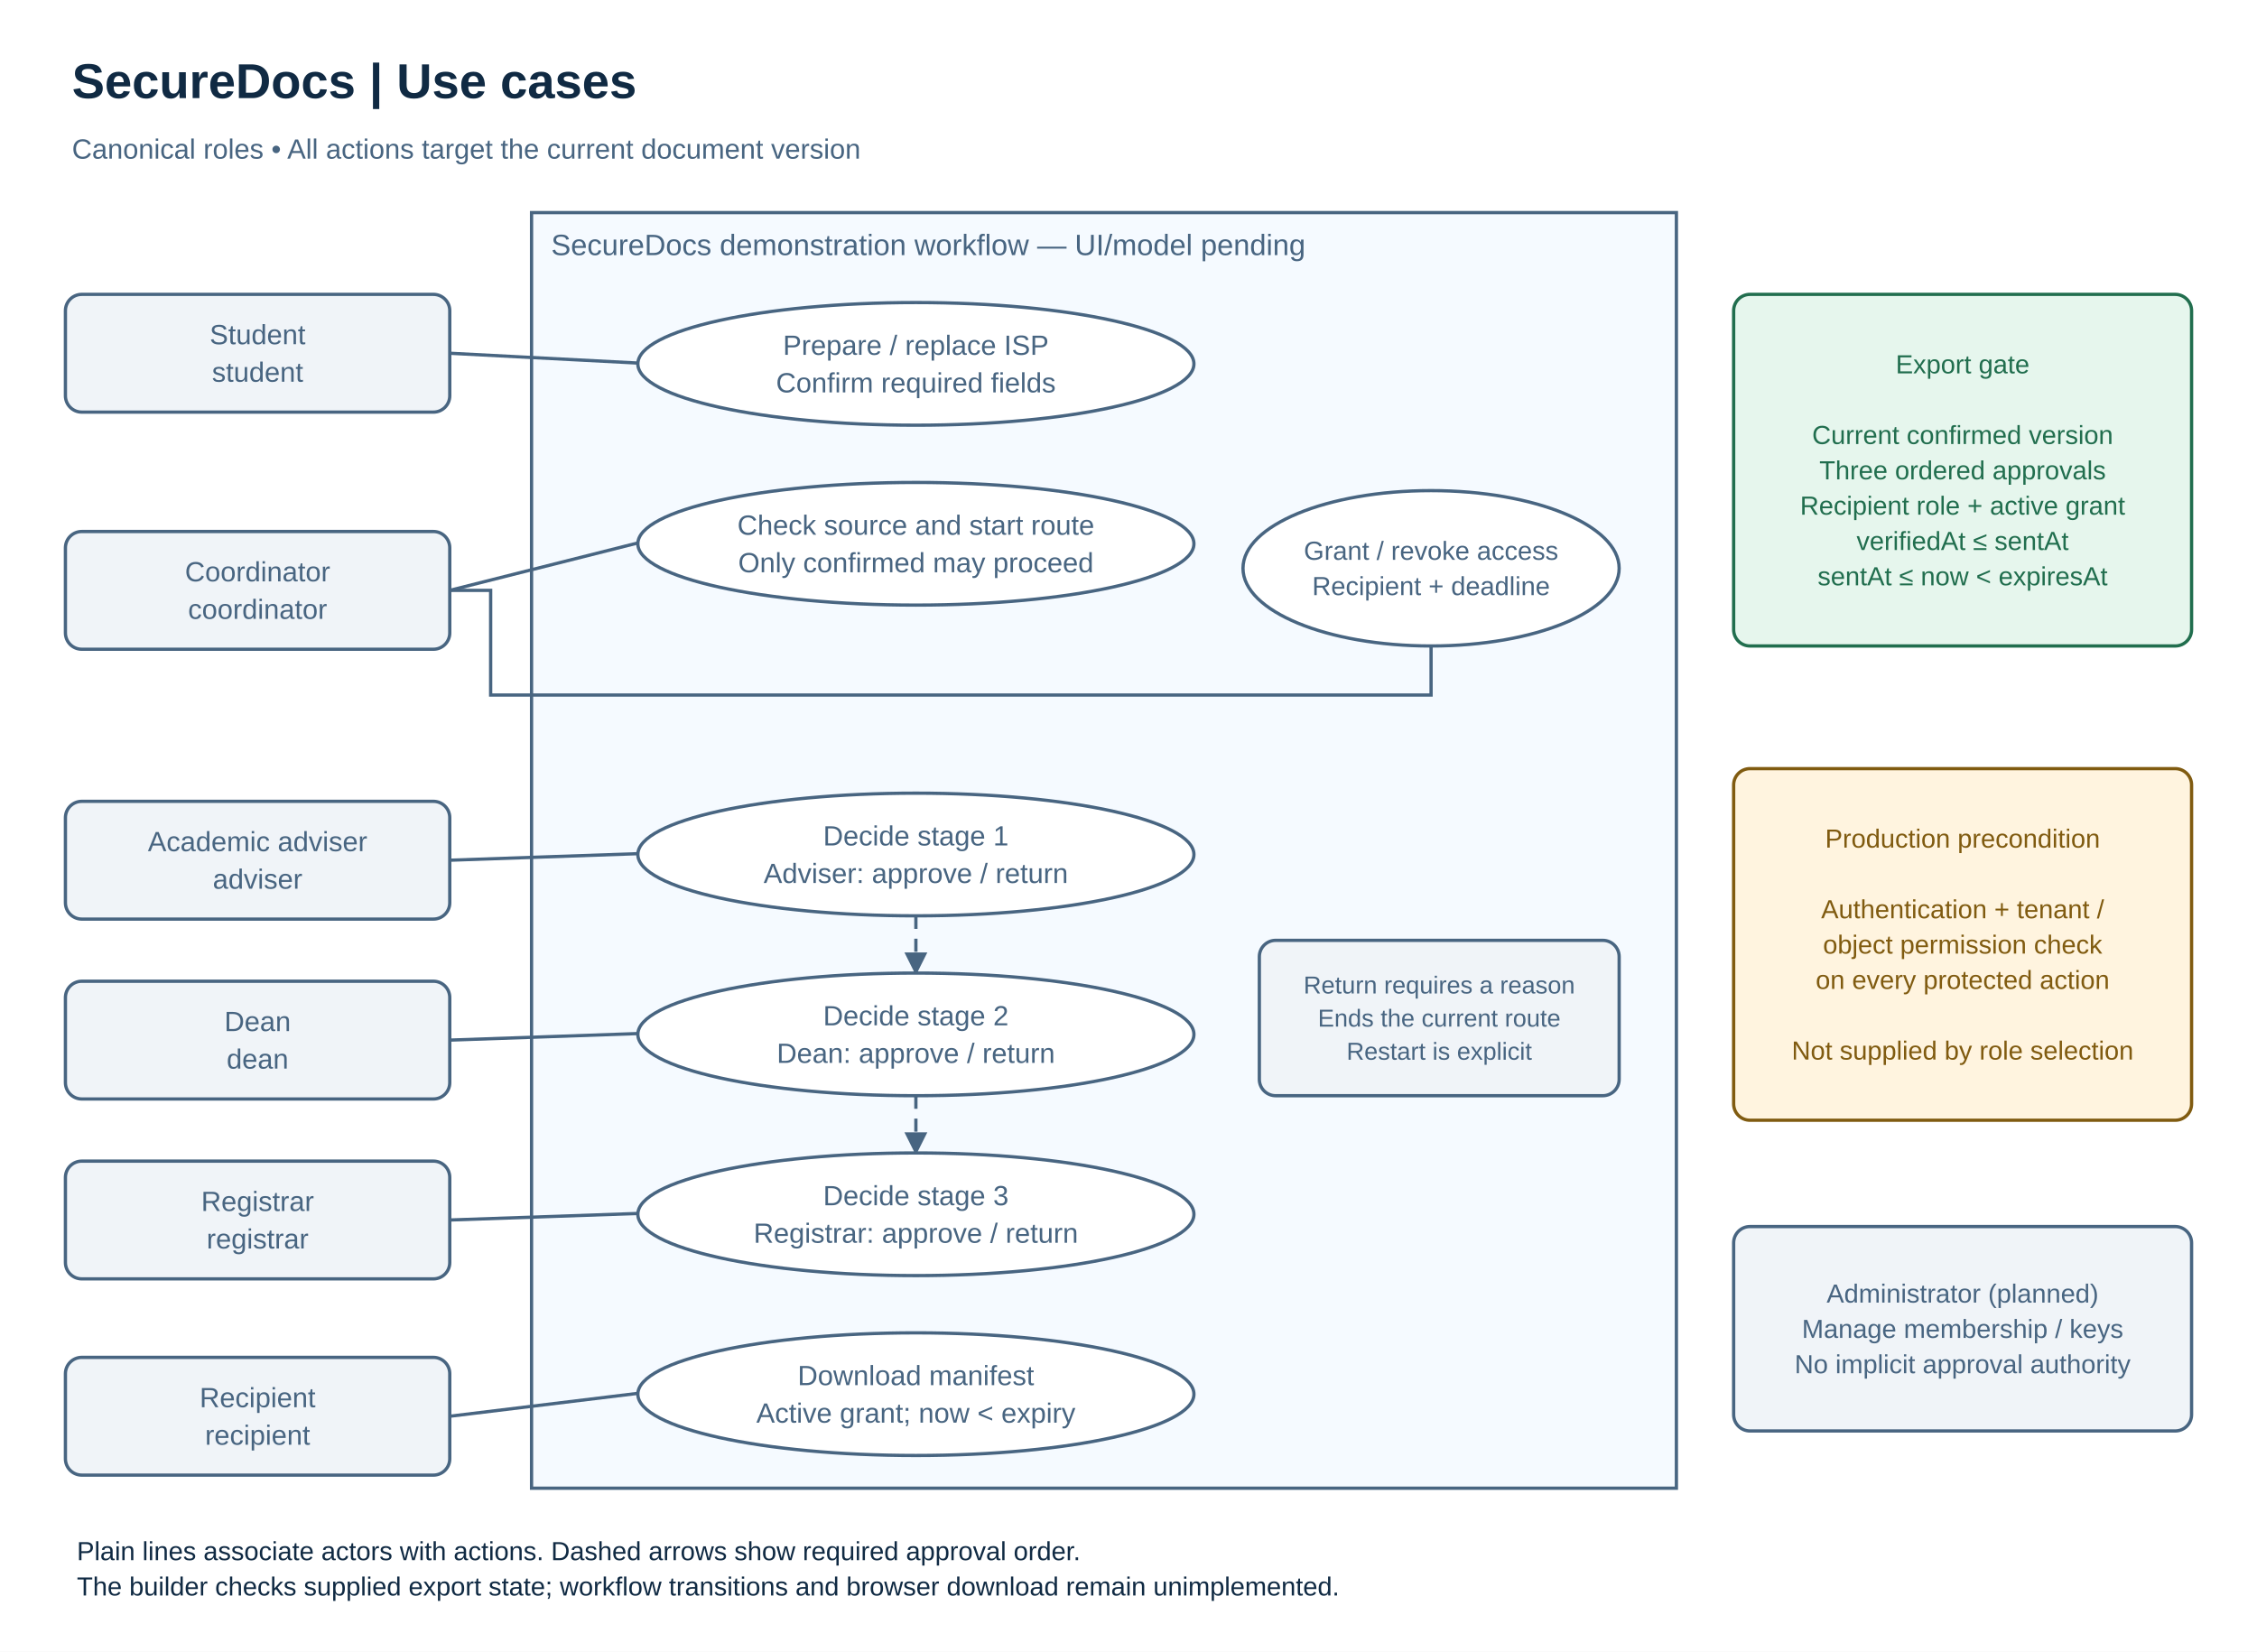
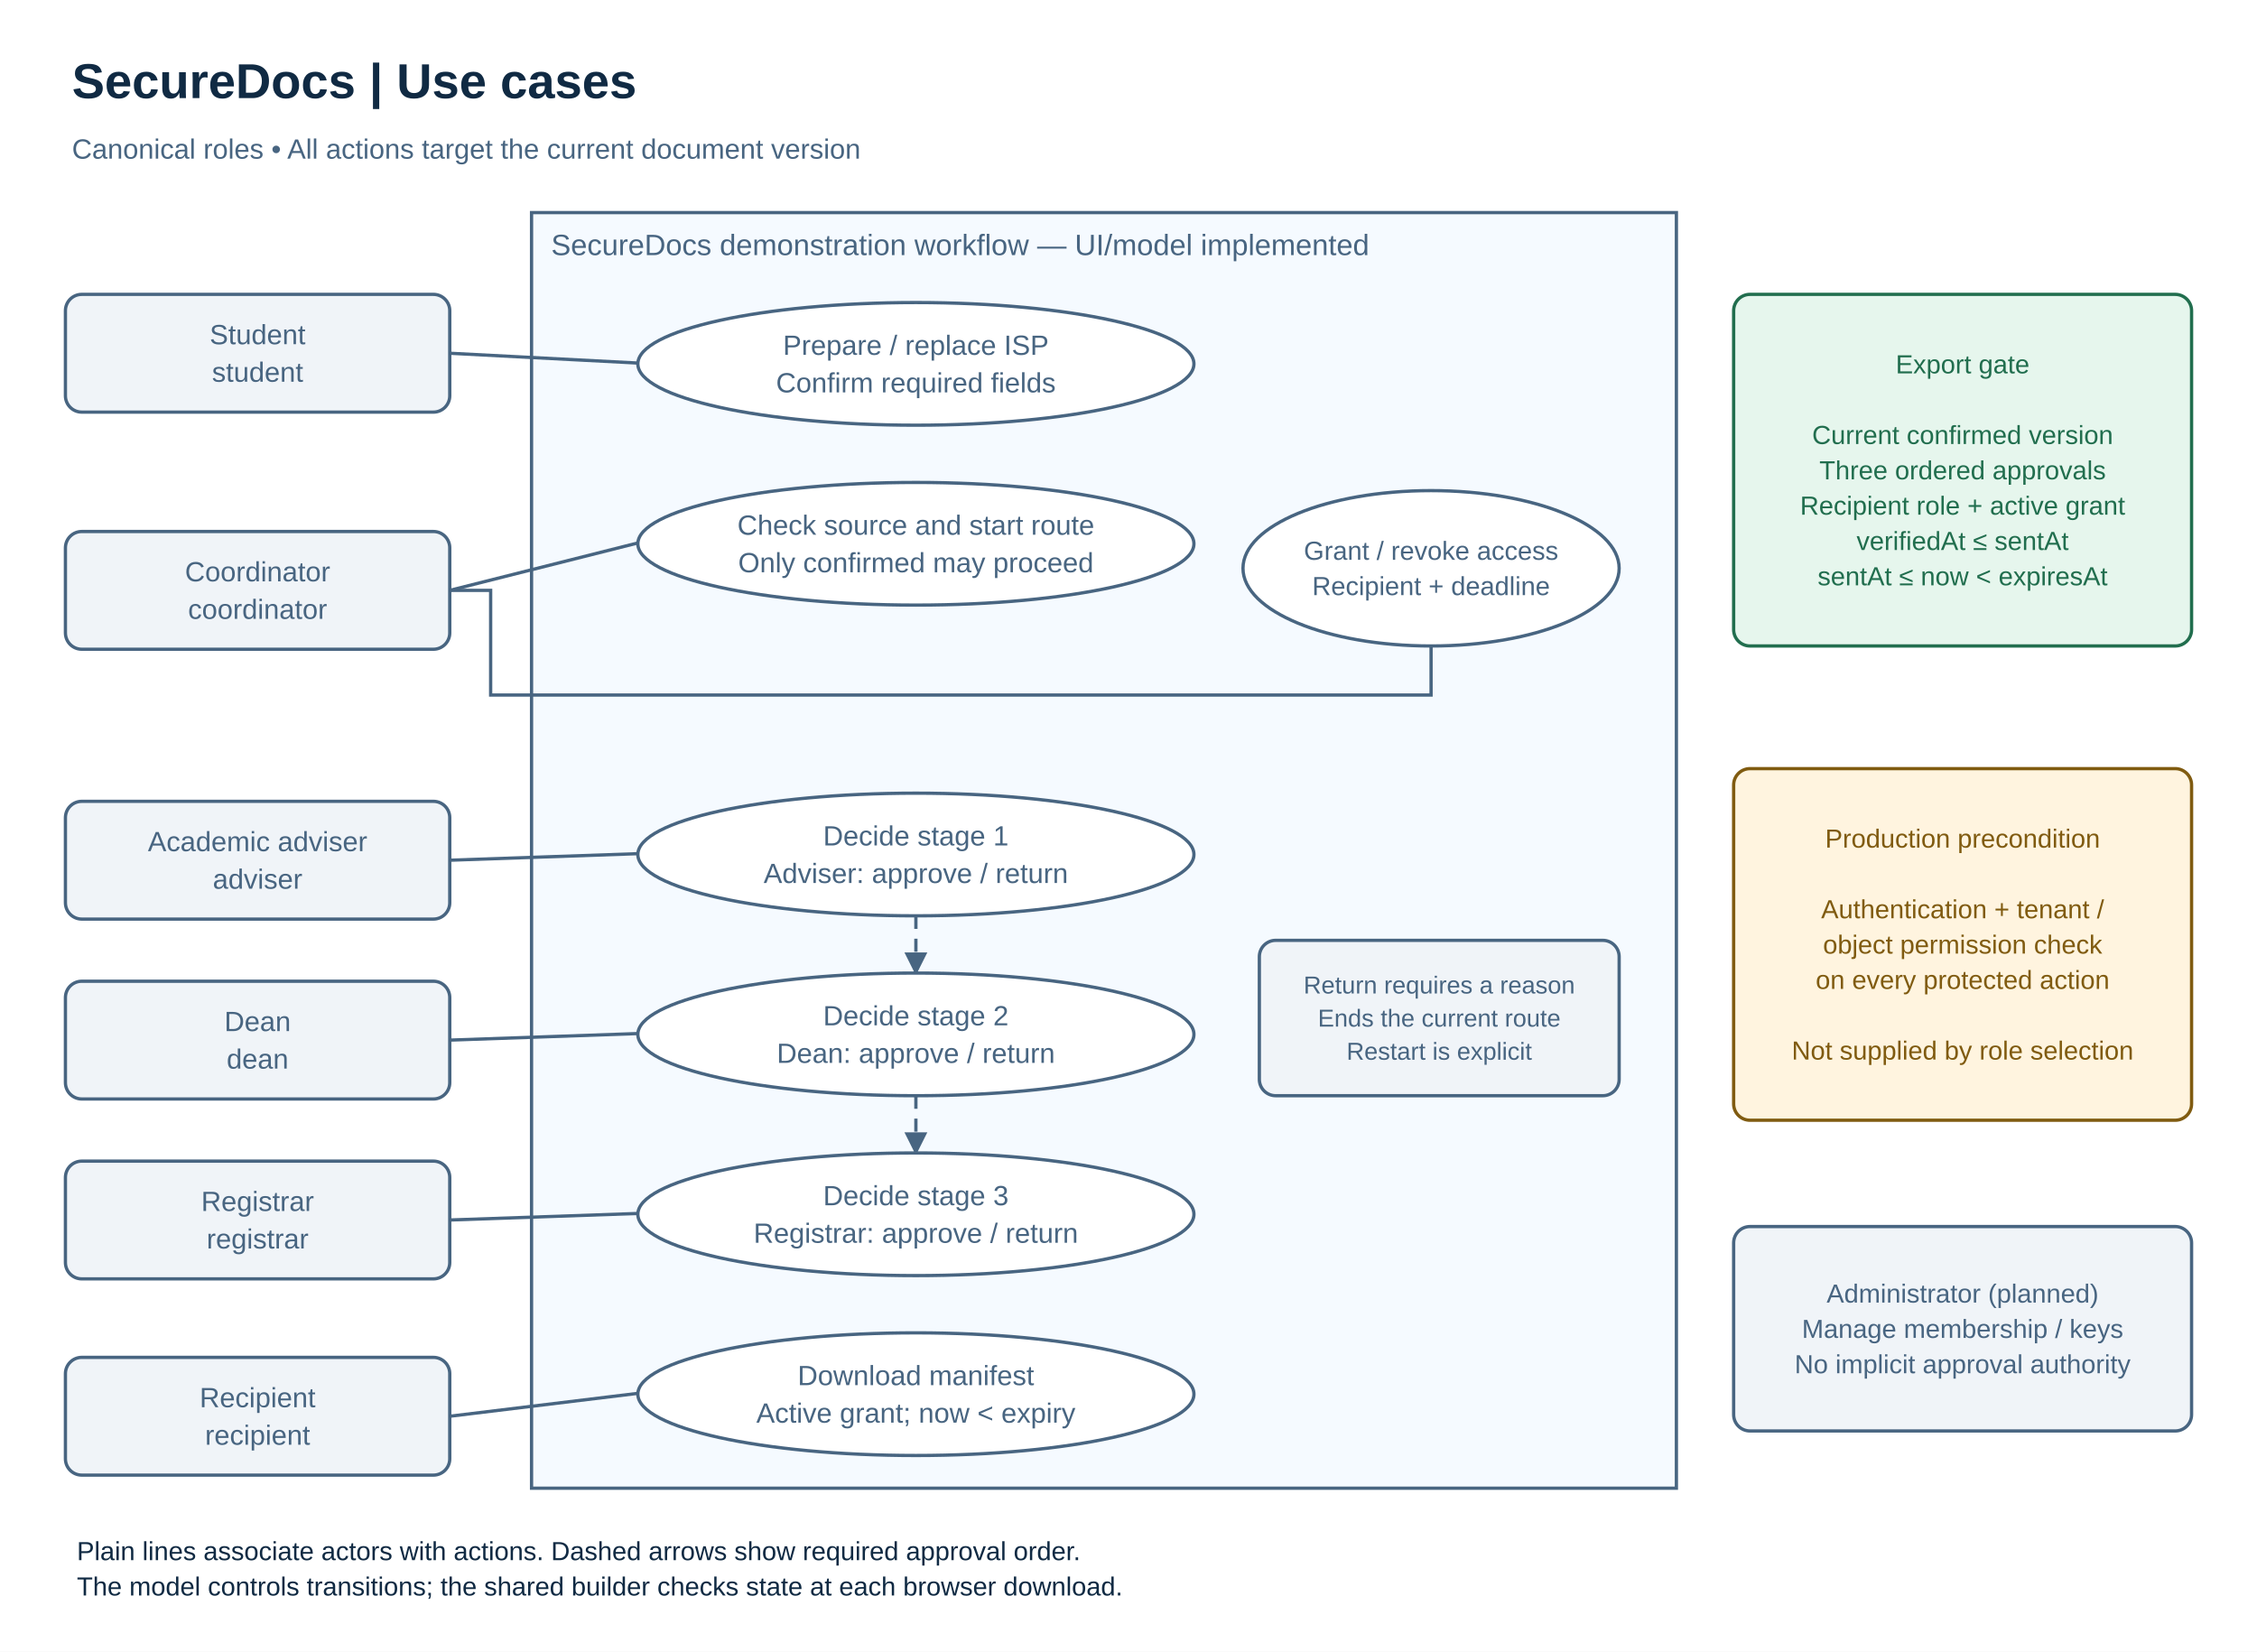
<svg xmlns="http://www.w3.org/2000/svg" width="1380" height="1010" viewBox="0 0 1380 1010" role="img" aria-labelledby="svg-title svg-desc">
  <defs>
    <marker id="arrow" viewBox="0 0 10 10" refX="9" refY="5" markerWidth="7" markerHeight="7" orient="auto-start-reverse">
      <path d="M 0 0 L 10 5 L 0 10 z" fill="#486581" />
    </marker>
  </defs>
  <rect width="1380" height="1010" fill="#fff" />
  <rect x="325" y="130" width="700" height="780" rx="0" fill="#f5faff" stroke="#486581" stroke-width="2" />
-   <text x="337" y="156.0" text-anchor="start" font-family="Arial, sans-serif" font-size="18" font-weight="400" fill="#486581">SecureDocs demonstration workflow — UI/model pending</text>
+   <text x="337" y="156.0" text-anchor="start" font-family="Arial, sans-serif" font-size="18" font-weight="400" fill="#486581">SecureDocs demonstration workflow — UI/model implemented</text>
  <path d="M 275 216 L 390 222" fill="none" stroke="#486581" stroke-width="2" />
  <path d="M 275 361 L 390 332" fill="none" stroke="#486581" stroke-width="2" />
  <path d="M 275 526 L 390 522" fill="none" stroke="#486581" stroke-width="2" />
  <path d="M 275 636 L 390 632" fill="none" stroke="#486581" stroke-width="2" />
  <path d="M 275 746 L 390 742" fill="none" stroke="#486581" stroke-width="2" />
  <path d="M 275 866 L 390 852" fill="none" stroke="#486581" stroke-width="2" />
  <path d="M 275 361 L 300 361 L 300 425 L 875 425 L 875 395" fill="none" stroke="#486581" stroke-width="2" />
  <path d="M 560 560 L 560 595" fill="none" stroke="#486581" stroke-width="2" stroke-dasharray="8 6" marker-end="url(#arrow)" />
  <path d="M 560 670 L 560 705" fill="none" stroke="#486581" stroke-width="2" stroke-dasharray="8 6" marker-end="url(#arrow)" />
  <text x="44" y="60.0" text-anchor="start" font-family="Arial, sans-serif" font-size="30" font-weight="700" fill="#102a43">SecureDocs | Use cases</text>
  <text x="44" y="97.0" text-anchor="start" font-family="Arial, sans-serif" font-size="17" font-weight="400" fill="#486581">Canonical roles • All actions target the current document version</text>
  <rect x="40" y="180" width="235" height="72" rx="10" fill="#f0f4f8" stroke="#486581" stroke-width="2" />
  <text x="157.5" y="210.475" text-anchor="middle" font-family="Arial, sans-serif" font-size="17" font-weight="400" fill="#486581">Student</text>
  <text x="157.5" y="233.425" text-anchor="middle" font-family="Arial, sans-serif" font-size="17" font-weight="400" fill="#486581">student</text>
  <rect x="40" y="325" width="235" height="72" rx="10" fill="#f0f4f8" stroke="#486581" stroke-width="2" />
  <text x="157.5" y="355.475" text-anchor="middle" font-family="Arial, sans-serif" font-size="17" font-weight="400" fill="#486581">Coordinator</text>
  <text x="157.5" y="378.425" text-anchor="middle" font-family="Arial, sans-serif" font-size="17" font-weight="400" fill="#486581">coordinator</text>
  <rect x="40" y="490" width="235" height="72" rx="10" fill="#f0f4f8" stroke="#486581" stroke-width="2" />
  <text x="157.5" y="520.475" text-anchor="middle" font-family="Arial, sans-serif" font-size="17" font-weight="400" fill="#486581">Academic adviser</text>
  <text x="157.5" y="543.425" text-anchor="middle" font-family="Arial, sans-serif" font-size="17" font-weight="400" fill="#486581">adviser</text>
  <rect x="40" y="600" width="235" height="72" rx="10" fill="#f0f4f8" stroke="#486581" stroke-width="2" />
  <text x="157.5" y="630.475" text-anchor="middle" font-family="Arial, sans-serif" font-size="17" font-weight="400" fill="#486581">Dean</text>
  <text x="157.5" y="653.425" text-anchor="middle" font-family="Arial, sans-serif" font-size="17" font-weight="400" fill="#486581">dean</text>
  <rect x="40" y="710" width="235" height="72" rx="10" fill="#f0f4f8" stroke="#486581" stroke-width="2" />
  <text x="157.5" y="740.475" text-anchor="middle" font-family="Arial, sans-serif" font-size="17" font-weight="400" fill="#486581">Registrar</text>
  <text x="157.5" y="763.425" text-anchor="middle" font-family="Arial, sans-serif" font-size="17" font-weight="400" fill="#486581">registrar</text>
  <rect x="40" y="830" width="235" height="72" rx="10" fill="#f0f4f8" stroke="#486581" stroke-width="2" />
  <text x="157.5" y="860.475" text-anchor="middle" font-family="Arial, sans-serif" font-size="17" font-weight="400" fill="#486581">Recipient</text>
  <text x="157.5" y="883.425" text-anchor="middle" font-family="Arial, sans-serif" font-size="17" font-weight="400" fill="#486581">recipient</text>
  <ellipse cx="560.0" cy="222.5" rx="170.0" ry="37.5" fill="#ffffff" stroke="#486581" stroke-width="2" />
  <text x="560.0" y="216.975" text-anchor="middle" font-family="Arial, sans-serif" font-size="17" font-weight="400" fill="#486581">Prepare / replace ISP</text>
  <text x="560.0" y="239.925" text-anchor="middle" font-family="Arial, sans-serif" font-size="17" font-weight="400" fill="#486581">Confirm required fields</text>
  <ellipse cx="560.0" cy="332.5" rx="170.0" ry="37.5" fill="#ffffff" stroke="#486581" stroke-width="2" />
  <text x="560.0" y="326.975" text-anchor="middle" font-family="Arial, sans-serif" font-size="17" font-weight="400" fill="#486581">Check source and start route</text>
  <text x="560.0" y="349.925" text-anchor="middle" font-family="Arial, sans-serif" font-size="17" font-weight="400" fill="#486581">Only confirmed may proceed</text>
  <ellipse cx="875.0" cy="347.5" rx="115.0" ry="47.5" fill="#ffffff" stroke="#486581" stroke-width="2" />
  <text x="875.0" y="342.3" text-anchor="middle" font-family="Arial, sans-serif" font-size="16" font-weight="400" fill="#486581">Grant / revoke access</text>
  <text x="875.0" y="363.9" text-anchor="middle" font-family="Arial, sans-serif" font-size="16" font-weight="400" fill="#486581">Recipient + deadline</text>
  <ellipse cx="560.0" cy="522.5" rx="170.0" ry="37.5" fill="#ffffff" stroke="#486581" stroke-width="2" />
  <text x="560.0" y="516.975" text-anchor="middle" font-family="Arial, sans-serif" font-size="17" font-weight="400" fill="#486581">Decide stage 1</text>
  <text x="560.0" y="539.925" text-anchor="middle" font-family="Arial, sans-serif" font-size="17" font-weight="400" fill="#486581">Adviser: approve / return</text>
  <ellipse cx="560.0" cy="632.5" rx="170.0" ry="37.5" fill="#ffffff" stroke="#486581" stroke-width="2" />
  <text x="560.0" y="626.975" text-anchor="middle" font-family="Arial, sans-serif" font-size="17" font-weight="400" fill="#486581">Decide stage 2</text>
  <text x="560.0" y="649.925" text-anchor="middle" font-family="Arial, sans-serif" font-size="17" font-weight="400" fill="#486581">Dean: approve / return</text>
  <ellipse cx="560.0" cy="742.5" rx="170.0" ry="37.5" fill="#ffffff" stroke="#486581" stroke-width="2" />
  <text x="560.0" y="736.975" text-anchor="middle" font-family="Arial, sans-serif" font-size="17" font-weight="400" fill="#486581">Decide stage 3</text>
  <text x="560.0" y="759.925" text-anchor="middle" font-family="Arial, sans-serif" font-size="17" font-weight="400" fill="#486581">Registrar: approve / return</text>
  <rect x="770" y="575" width="220" height="95" rx="10" fill="#f0f4f8" stroke="#486581" stroke-width="2" />
  <text x="880.0" y="607.5" text-anchor="middle" font-family="Arial, sans-serif" font-size="15" font-weight="400" fill="#486581">Return requires a reason</text>
  <text x="880.0" y="627.75" text-anchor="middle" font-family="Arial, sans-serif" font-size="15" font-weight="400" fill="#486581">Ends the current route</text>
  <text x="880.0" y="648.0" text-anchor="middle" font-family="Arial, sans-serif" font-size="15" font-weight="400" fill="#486581">Restart is explicit</text>
  <ellipse cx="560.0" cy="852.5" rx="170.0" ry="37.5" fill="#ffffff" stroke="#486581" stroke-width="2" />
  <text x="560.0" y="846.975" text-anchor="middle" font-family="Arial, sans-serif" font-size="17" font-weight="400" fill="#486581">Download manifest</text>
  <text x="560.0" y="869.925" text-anchor="middle" font-family="Arial, sans-serif" font-size="17" font-weight="400" fill="#486581">Active grant; now &lt; expiry</text>
  <rect x="1060" y="180" width="280" height="215" rx="10" fill="#e6f6ed" stroke="#216e4e" stroke-width="2" />
  <text x="1200.0" y="228.3" text-anchor="middle" font-family="Arial, sans-serif" font-size="16" font-weight="400" fill="#216e4e">Export gate</text>
  <text x="1200.0" y="249.9" text-anchor="middle" font-family="Arial, sans-serif" font-size="16" font-weight="400" fill="#216e4e" />
  <text x="1200.0" y="271.5" text-anchor="middle" font-family="Arial, sans-serif" font-size="16" font-weight="400" fill="#216e4e">Current confirmed version</text>
  <text x="1200.0" y="293.1" text-anchor="middle" font-family="Arial, sans-serif" font-size="16" font-weight="400" fill="#216e4e">Three ordered approvals</text>
  <text x="1200.0" y="314.7" text-anchor="middle" font-family="Arial, sans-serif" font-size="16" font-weight="400" fill="#216e4e">Recipient role + active grant</text>
  <text x="1200.0" y="336.3" text-anchor="middle" font-family="Arial, sans-serif" font-size="16" font-weight="400" fill="#216e4e">verifiedAt ≤ sentAt</text>
  <text x="1200.0" y="357.9" text-anchor="middle" font-family="Arial, sans-serif" font-size="16" font-weight="400" fill="#216e4e">sentAt ≤ now &lt; expiresAt</text>
  <rect x="1060" y="470" width="280" height="215" rx="10" fill="#fff4df" stroke="#805b10" stroke-width="2" />
  <text x="1200.0" y="518.3" text-anchor="middle" font-family="Arial, sans-serif" font-size="16" font-weight="400" fill="#805b10">Production precondition</text>
  <text x="1200.0" y="539.9" text-anchor="middle" font-family="Arial, sans-serif" font-size="16" font-weight="400" fill="#805b10" />
  <text x="1200.0" y="561.5" text-anchor="middle" font-family="Arial, sans-serif" font-size="16" font-weight="400" fill="#805b10">Authentication + tenant /</text>
  <text x="1200.0" y="583.1" text-anchor="middle" font-family="Arial, sans-serif" font-size="16" font-weight="400" fill="#805b10">object permission check</text>
  <text x="1200.0" y="604.7" text-anchor="middle" font-family="Arial, sans-serif" font-size="16" font-weight="400" fill="#805b10">on every protected action</text>
  <text x="1200.0" y="626.3" text-anchor="middle" font-family="Arial, sans-serif" font-size="16" font-weight="400" fill="#805b10" />
  <text x="1200.0" y="647.9" text-anchor="middle" font-family="Arial, sans-serif" font-size="16" font-weight="400" fill="#805b10">Not supplied by role selection</text>
  <rect x="1060" y="750" width="280" height="125" rx="10" fill="#f0f4f8" stroke="#486581" stroke-width="2" />
  <text x="1200.0" y="796.5" text-anchor="middle" font-family="Arial, sans-serif" font-size="16" font-weight="400" fill="#486581">Administrator (planned)</text>
  <text x="1200.0" y="818.1" text-anchor="middle" font-family="Arial, sans-serif" font-size="16" font-weight="400" fill="#486581">Manage membership / keys</text>
  <text x="1200.0" y="839.7" text-anchor="middle" font-family="Arial, sans-serif" font-size="16" font-weight="400" fill="#486581">No implicit approval authority</text>
  <text x="47" y="954.0" text-anchor="start" font-family="Arial, sans-serif" font-size="16" font-weight="400" fill="#102a43">Plain lines associate actors with actions. Dashed arrows show required approval order.</text>
-   <text x="47" y="975.6" text-anchor="start" font-family="Arial, sans-serif" font-size="16" font-weight="400" fill="#102a43">The builder checks supplied export state; workflow transitions and browser download remain unimplemented.</text>
+   <text x="47" y="975.6" text-anchor="start" font-family="Arial, sans-serif" font-size="16" font-weight="400" fill="#102a43">The model controls transitions; the shared builder checks state at each browser download.</text>
</svg>
